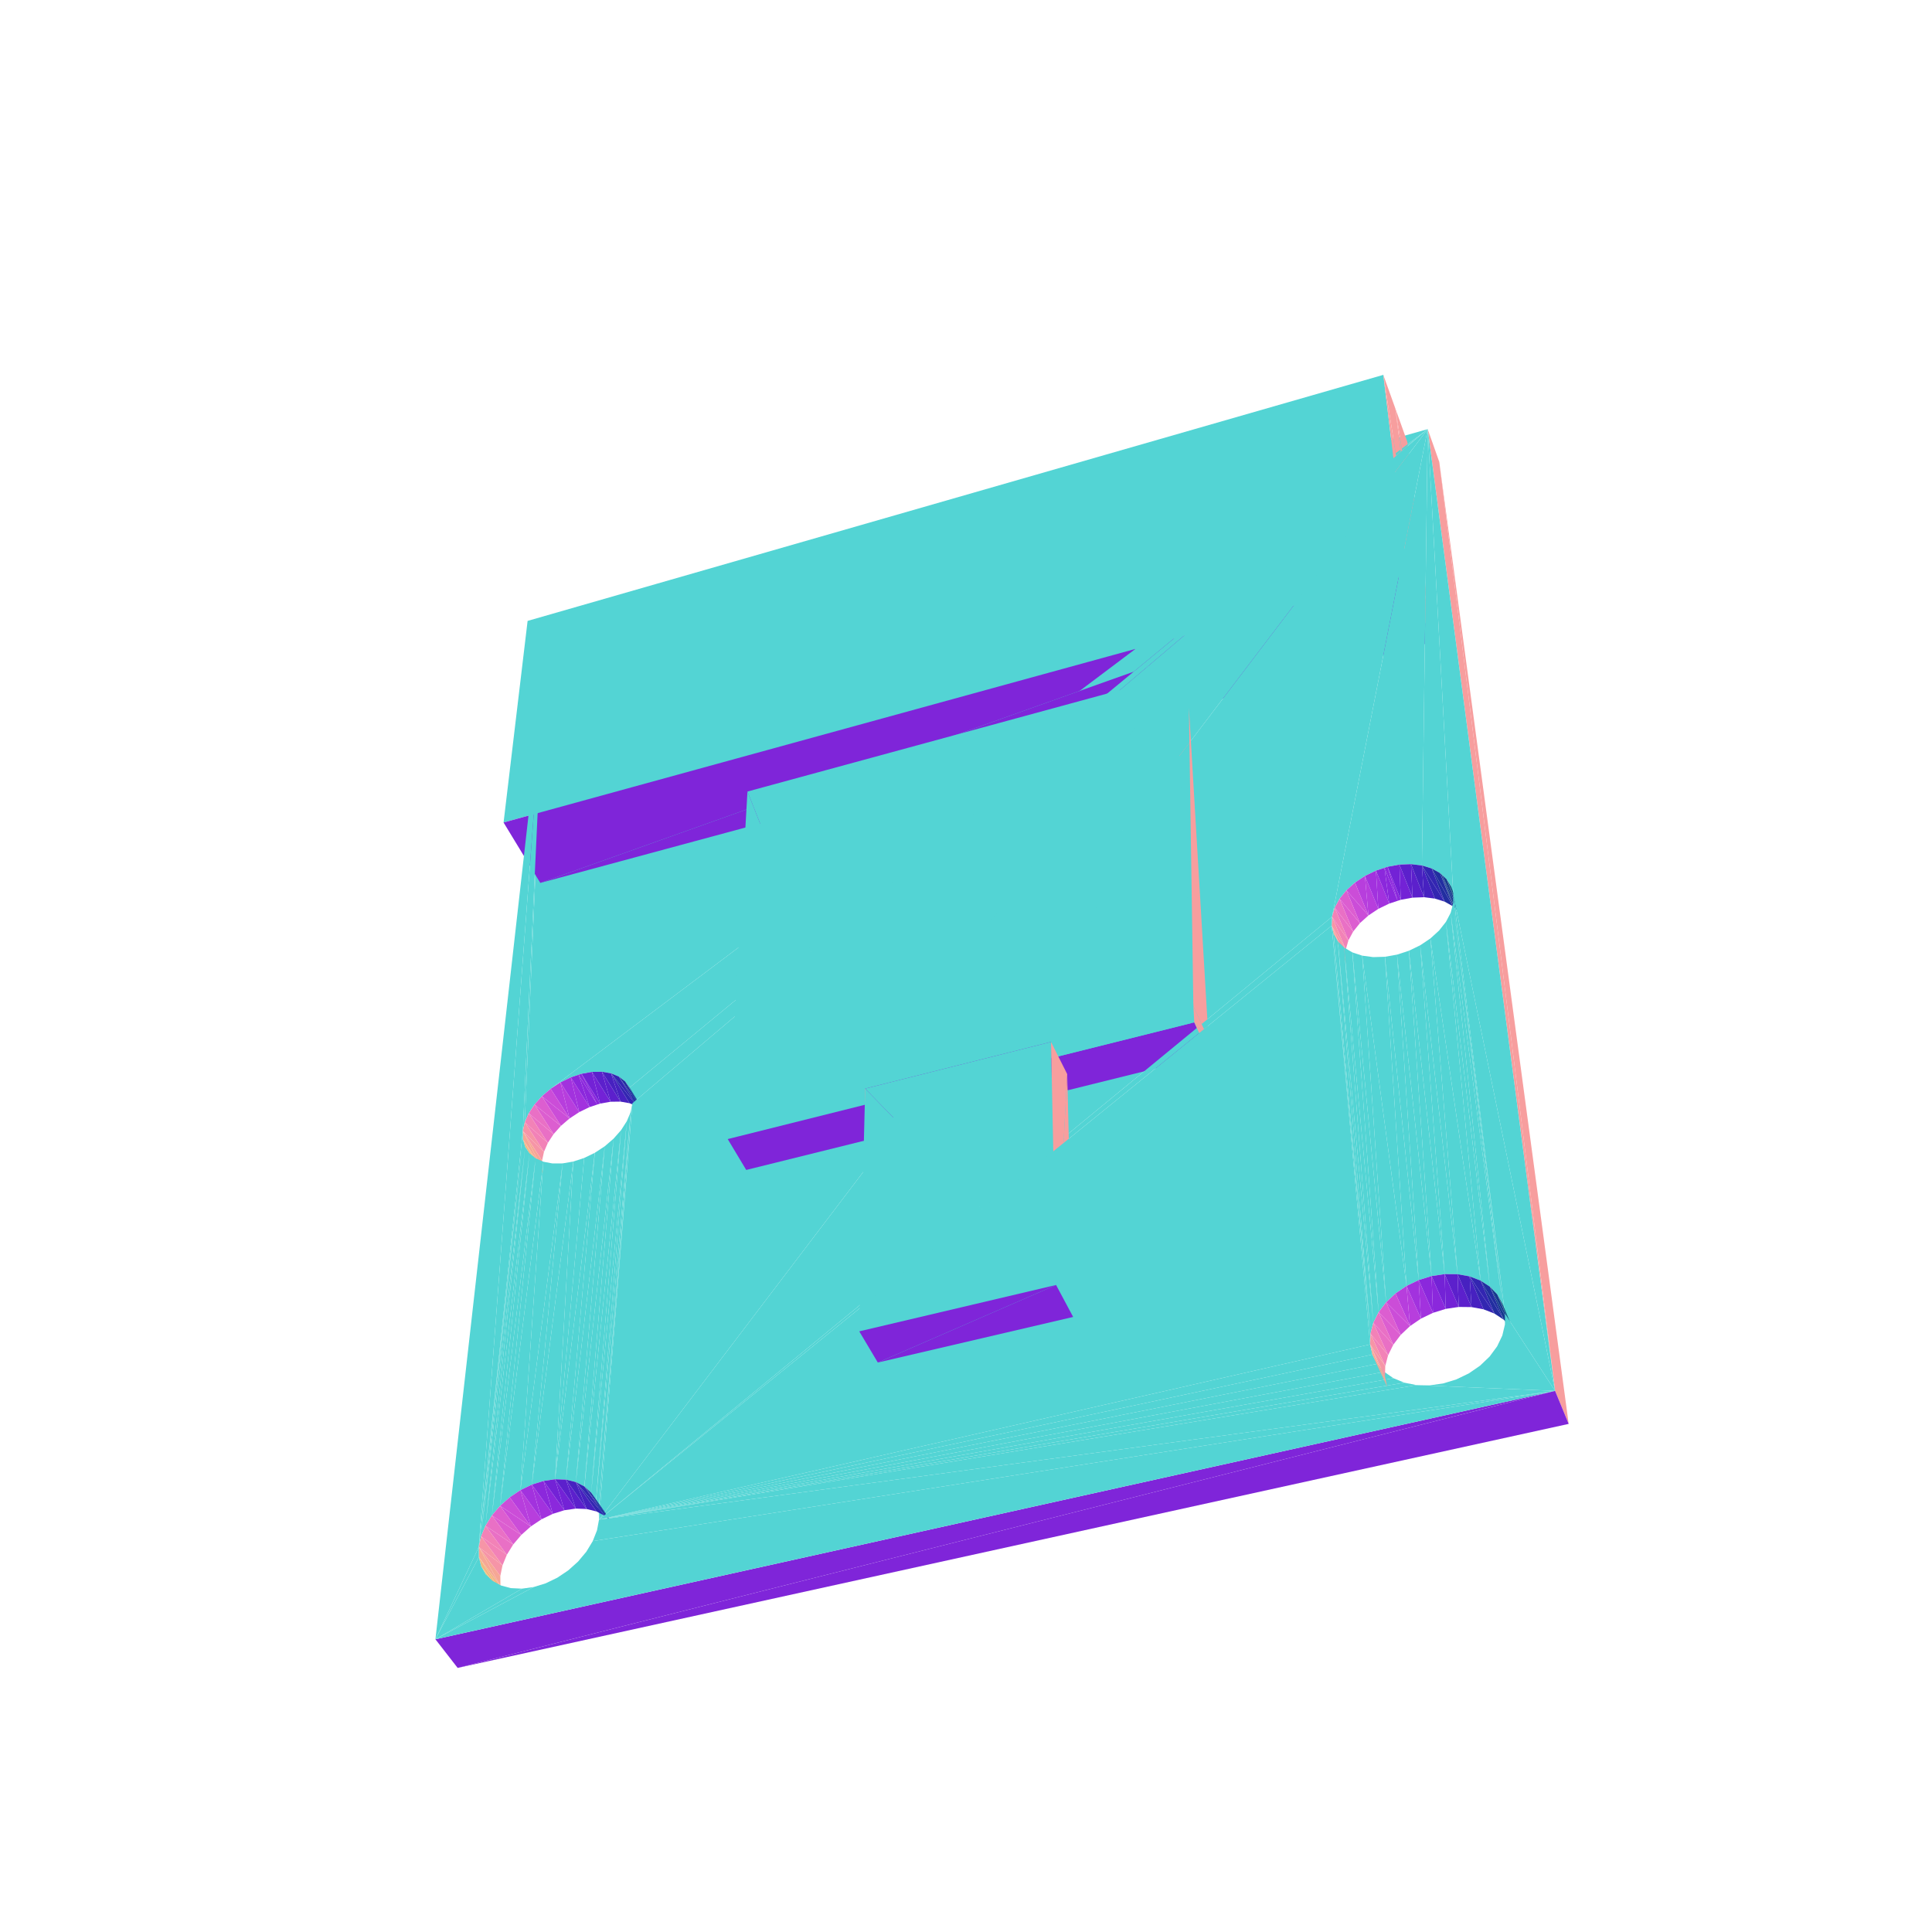
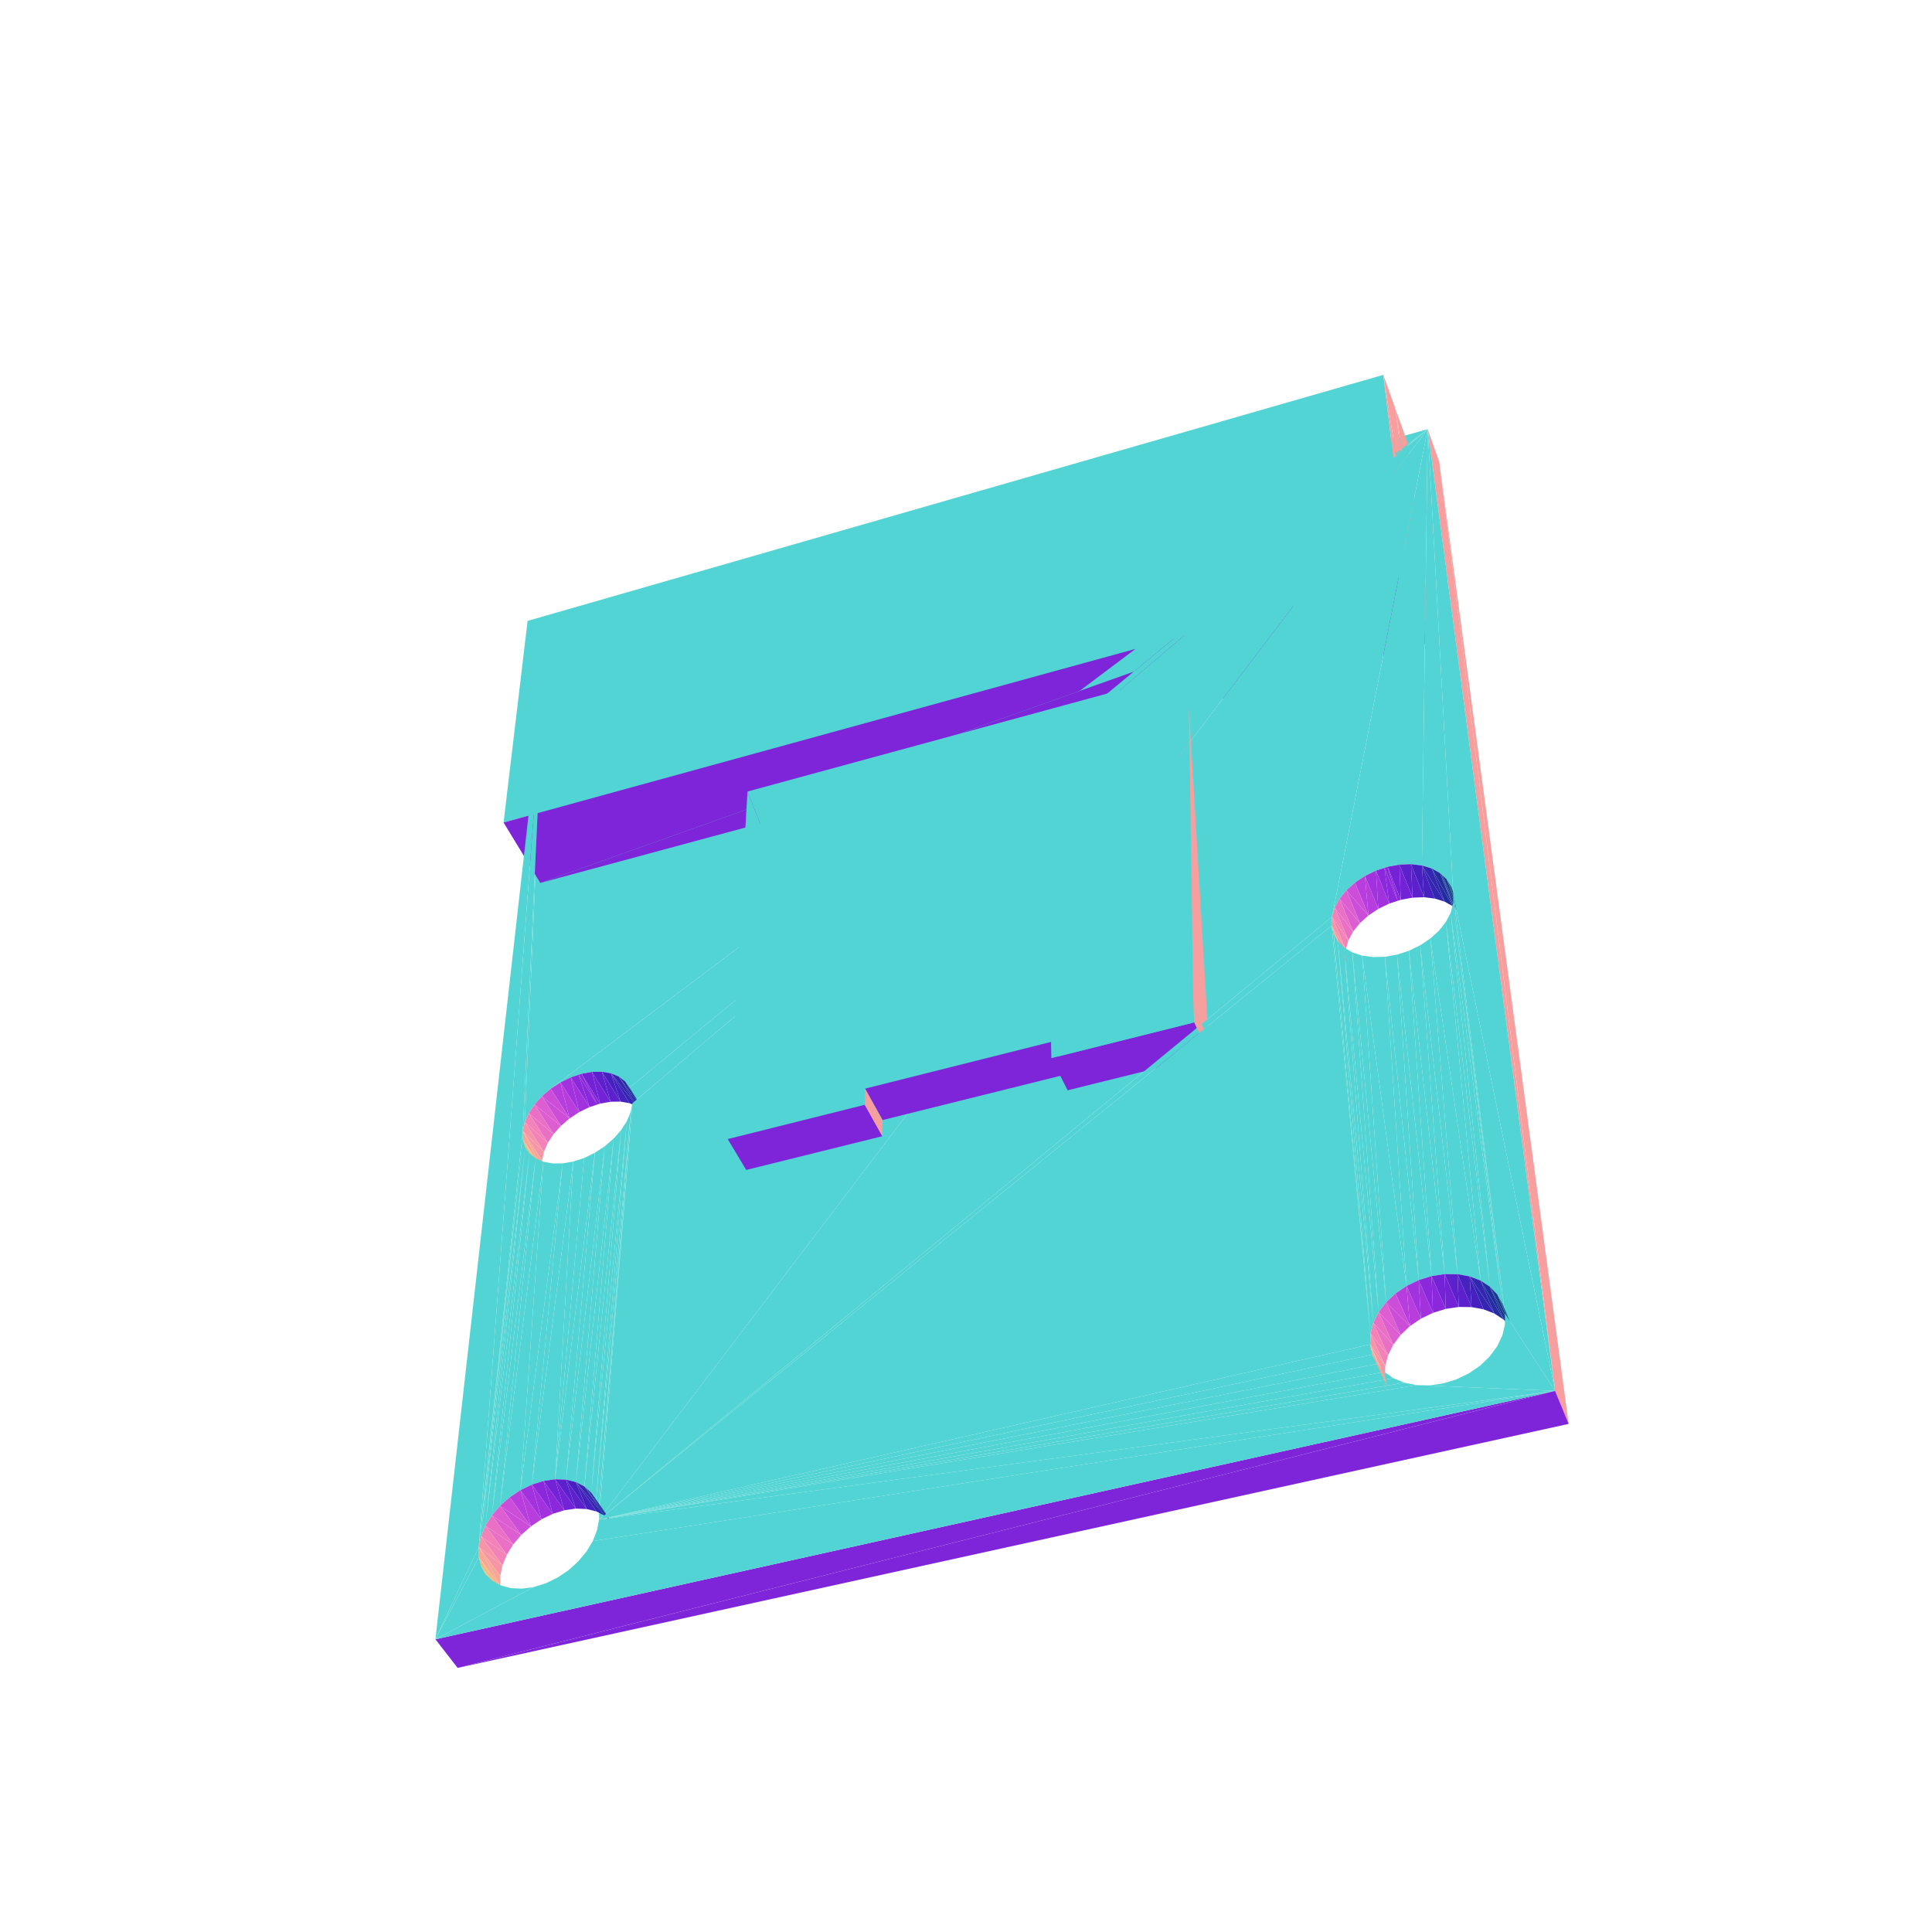
<svg xmlns="http://www.w3.org/2000/svg" viewBox="-250 -250 500 500" width="500" height="500">
  <path d="M-109.252,-74.126L-107.49,31.776L119.488,-138.942zM114.272,-101.405L-113.458,-89.309L-119.677,-37.141zM-113.458,-89.309L114.272,-101.405L108,-152.984zM-107.49,31.776L-109.252,-74.126L-109.753,33.708zM-109.753,33.708L-109.252,-74.126L-111.67,35.851zM-111.67,35.851L-109.252,-74.126L-113.169,38.125zM-113.169,38.125L-109.252,-74.126L-114.19,40.445z" style="fill:rgb(83,212,212)" />
  <path d="M111.13,-144.248L120.746,-83.861L114.215,-135.64z" style="fill:rgb(247,158,158)" />
  <path d="M-114.19,40.445L-109.252,-74.126L-114.694,42.723z" style="fill:rgb(83,212,212)" />
  <path d="M-110.169,-21.5L114.272,-101.405L-119.677,-37.141z" style="fill:rgb(127,37,217)" />
  <path d="M108,-152.984L117.534,-92.565L111.13,-144.248z" style="fill:rgb(247,158,158)" />
  <path d="M119.488,-138.942L-104.966,30.125L-102.276,28.817zM119.488,-138.942L-107.49,31.776L-104.966,30.125zM119.488,-138.942L-102.276,28.817L-99.52,27.9zM119.488,-138.942L-99.52,27.9L-96.799,27.41zM119.488,-138.942L-96.799,27.41L-94.216,27.366zM119.488,-138.942L-94.216,27.366L-91.868,27.771zM119.488,-138.942L-91.868,27.771L-89.844,28.612zM119.488,-138.942L-89.844,28.612L-88.224,29.859zM119.488,-138.942L-88.224,29.859L-87.07,31.468z" style="fill:rgb(83,212,212)" />
  <path d="M114.272,-101.405L-110.169,-21.5L120.746,-83.861z" style="fill:rgb(127,37,217)" />
  <path d="M120.746,-83.861L111.13,-144.248L117.534,-92.565z" style="fill:rgb(247,158,158)" />
  <path d="M119.488,-138.942L-87.07,31.468L-86.431,33.378zM119.488,-138.942L-86.431,33.378L-86.335,35.519z" style="fill:rgb(83,212,212)" />
  <path d="M-102.276,28.817L-100.094,37.812L-97.424,36.514z" style="fill:rgb(162,50,222)" />
  <path d="M-104.966,30.125L-102.597,39.453L-100.094,37.812z" style="fill:rgb(183,62,221)" />
  <path d="M-100.259,28.146L-97.424,36.514L-95.42,35.852zM-99.52,27.9L-95.42,35.852L-94.686,35.609z" style="fill:rgb(139,40,220)" />
  <path d="M-102.597,39.453L-109.753,33.708L-104.839,41.377z" style="fill:rgb(203,77,216)" />
  <path d="M-96.799,27.41L-94.686,35.609L-91.982,35.129z" style="fill:rgb(115,34,214)" />
  <path d="M117.534,-92.565L108,-152.984L114.272,-101.405z" style="fill:rgb(247,158,158)" />
  <path d="M-104.839,41.377L-111.67,35.851L-106.736,43.512z" style="fill:rgb(220,94,208)" />
  <path d="M-94.216,27.366L-91.982,35.129L-89.412,35.095z" style="fill:rgb(92,32,204)" />
  <path d="M-100.094,37.812L-102.276,28.817L-104.966,30.125z" style="fill:rgb(162,50,222)" />
  <path d="M-97.424,36.514L-100.259,28.146L-102.276,28.817z" style="fill:rgb(139,40,220)" />
  <path d="M-102.597,39.453L-104.966,30.125L-107.49,31.776z" style="fill:rgb(183,62,221)" />
  <path d="M-95.42,35.852L-99.52,27.9L-100.259,28.146z" style="fill:rgb(139,40,220)" />
  <path d="M-109.753,33.708L-102.597,39.453L-107.49,31.776z" style="fill:rgb(203,77,216)" />
  <path d="M-106.736,43.512L-113.169,38.125L-108.216,45.78z" style="fill:rgb(233,112,197)" />
  <path d="M-94.686,35.609L-96.799,27.41L-99.52,27.9z" style="fill:rgb(115,34,214)" />
  <path d="M-91.868,27.771L-89.412,35.095L-87.075,35.509z" style="fill:rgb(71,33,192)" />
  <path d="M-111.67,35.851L-104.839,41.377L-109.753,33.708z" style="fill:rgb(220,94,208)" />
  <path d="M-91.982,35.129L-94.216,27.366L-96.799,27.41z" style="fill:rgb(92,32,204)" />
  <path d="M-108.216,45.78L-114.19,40.445L-109.221,48.095z" style="fill:rgb(242,130,183)" />
  <path d="M-85.058,36.357L-91.868,27.771L-87.075,35.509z" style="fill:rgb(51,38,177)" />
  <path d="M-113.169,38.125L-106.736,43.512L-111.67,35.851z" style="fill:rgb(233,112,197)" />
  <path d="M-89.412,35.095L-91.868,27.771L-94.216,27.366z" style="fill:rgb(71,33,192)" />
  <path d="M-109.221,48.095L-114.694,42.723L-109.711,50.371z" style="fill:rgb(246,149,167)" />
  <path d="M-83.44,37.611L-89.844,28.612L-85.058,36.357z" style="fill:rgb(34,46,160)" />
  <path d="M-114.19,40.445L-108.216,45.78L-113.169,38.125z" style="fill:rgb(242,130,183)" />
  <path d="M-91.868,27.771L-85.058,36.357L-89.844,28.612z" style="fill:rgb(51,38,177)" />
  <path d="M-114.694,42.723L-109.665,52.52L-109.711,50.371z" style="fill:rgb(246,167,149)" />
  <path d="M-109.252,-74.126L-126.084,150.359L-114.694,42.723z" style="fill:rgb(83,212,212)" />
  <path d="M-114.694,42.723L-109.221,48.095L-114.19,40.445z" style="fill:rgb(246,149,167)" />
  <path d="M-82.286,39.223L-88.224,29.859L-83.44,37.611z" style="fill:rgb(21,57,142)" />
  <path d="M-89.844,28.612L-83.44,37.611L-88.224,29.859z" style="fill:rgb(34,46,160)" />
  <path d="M-114.658,44.873L-109.08,54.46L-109.665,52.52z" style="fill:rgb(242,183,130)" />
  <path d="M-109.665,52.52L-114.694,42.723L-114.658,44.873z" style="fill:rgb(246,167,149)" />
  <path d="M-88.224,29.859L-82.286,39.223L-87.07,31.468z" style="fill:rgb(21,57,142)" />
  <path d="M-56.561,-45.149L-26.096,31.731L54.046,-75.274z" style="fill:rgb(83,212,212)" />
  <path d="M-109.08,54.46L-114.658,44.873L-114.079,46.812z" style="fill:rgb(242,183,130)" />
  <path d="M119.488,-138.942L103.245,-23.303L106.094,-24.684zM119.488,-138.942L100.664,-21.584L103.245,-23.303zM119.488,-138.942L106.094,-24.684L109.105,-25.677zM119.488,-138.942L98.447,-19.592L100.664,-21.584zM119.488,-138.942L109.105,-25.677L112.166,-26.243zM119.488,-138.942L96.677,-17.399L98.447,-19.592zM119.488,-138.942L112.166,-26.243L115.163,-26.361zM119.488,-138.942L95.423,-15.087L96.677,-17.399zM119.488,-138.942L115.163,-26.361L117.985,-26.024zM119.488,-138.942L94.733,-12.743L95.423,-15.087z" style="fill:rgb(83,212,212)" />
  <path d="M58.84,10.397L57.689,-66.832L54.046,-75.274z" style="fill:rgb(247,158,158)" />
  <path d="M119.488,-138.942L117.985,-26.024L120.523,-25.243zM119.488,-138.942L120.523,-25.243L122.681,-24.045zM119.488,-138.942L122.681,-24.045L124.372,-22.472zM119.488,-138.942L-86.335,35.519L-94.977,143.287zM119.488,-138.942L124.372,-22.472L125.531,-20.583zM119.488,-138.942L125.531,-20.583L126.108,-18.448zM-26.198,35.92L-56.561,-45.149L-61.669,44.792zM-56.561,-45.149L-26.198,35.92L-26.096,31.731z" style="fill:rgb(83,212,212)" />
  <path d="M152.454,109.957L122.489,-130.439L119.488,-138.942z" style="fill:rgb(247,158,158)" />
  <path d="M119.488,-138.942L-94.977,143.287L94.733,-12.743zM-126.084,150.359L-114.658,44.873L-114.694,42.723zM-114.658,44.873L-125.506,147.621L-114.079,46.812zM54.046,-75.274L-26.096,31.731L22.003,19.649zM-137.313,174.244L-126.084,150.359L-109.252,-74.126zM-114.079,46.812L-124.361,144.866L-112.978,48.463zM-112.978,48.463L-122.697,142.195L-111.392,49.76zM-111.392,49.76L-120.577,139.708L-109.381,50.652zM-109.381,50.652L-115.306,135.643L-107.022,51.1zM-107.022,51.1L-115.306,135.643L-104.405,51.086zM-104.405,51.086L-112.351,134.215L-101.633,50.607z" style="fill:rgb(83,212,212)" />
  <path d="M106.094,-24.684L106.707,-14.786L109.533,-16.155z" style="fill:rgb(162,50,222)" />
  <path d="M103.245,-23.303L104.148,-13.078L106.707,-14.786z" style="fill:rgb(183,62,221)" />
  <path d="M108.297,-25.411L109.533,-16.155L111.721,-16.873zM109.105,-25.677L111.721,-16.873L112.522,-17.136z" style="fill:rgb(139,40,220)" />
  <path d="M57.689,-66.832L58.84,10.397L62.764,18.877z" style="fill:rgb(247,158,158)" />
  <path d="M-101.633,50.607L-106.349,132.83L-98.816,49.681z" style="fill:rgb(83,212,212)" />
  <path d="M104.148,-13.078L98.447,-19.592L101.951,-11.095z" style="fill:rgb(203,77,216)" />
  <path d="M-98.816,49.681L-106.349,132.83L-96.066,48.346zM-86.788,37.809L-95.063,140.681L-86.335,35.519z" style="fill:rgb(83,212,212)" />
  <path d="M112.166,-26.243L112.522,-17.136L115.562,-17.69z" style="fill:rgb(115,34,214)" />
  <path d="M-96.066,48.346L-103.524,132.928L-93.49,46.653zM-87.776,40.158L-95.745,138.323L-86.788,37.809zM-93.49,46.653L-100.96,133.556L-91.193,44.669zM-89.263,42.476L-96.992,136.303L-87.776,40.158zM-91.193,44.669L-98.754,134.695L-89.263,42.476z" style="fill:rgb(83,212,212)" />
  <path d="M101.951,-11.095L96.677,-17.399L100.2,-8.909z" style="fill:rgb(220,94,208)" />
  <path d="M115.163,-26.361L115.562,-17.69L118.54,-17.795z" style="fill:rgb(92,32,204)" />
  <path d="M106.707,-14.786L106.094,-24.684L103.245,-23.303z" style="fill:rgb(162,50,222)" />
  <path d="M109.533,-16.155L108.297,-25.411L106.094,-24.684z" style="fill:rgb(139,40,220)" />
  <path d="M104.148,-13.078L103.245,-23.303L100.664,-21.584z" style="fill:rgb(183,62,221)" />
  <path d="M111.721,-16.873L109.105,-25.677L108.297,-25.411z" style="fill:rgb(139,40,220)" />
  <path d="M98.447,-19.592L104.148,-13.078L100.664,-21.584z" style="fill:rgb(203,77,216)" />
  <path d="M100.2,-8.909L95.423,-15.087L98.961,-6.603z" style="fill:rgb(233,112,197)" />
  <path d="M112.522,-17.136L112.166,-26.243L109.105,-25.677z" style="fill:rgb(115,34,214)" />
  <path d="M117.985,-26.024L118.54,-17.795L121.344,-17.447z" style="fill:rgb(71,33,192)" />
  <path d="M54.046,-75.274L22.003,19.649L59.075,14.59z" style="fill:rgb(83,212,212)" />
  <path d="M96.677,-17.399L101.951,-11.095L98.447,-19.592z" style="fill:rgb(220,94,208)" />
  <path d="M115.562,-17.69L115.163,-26.361L112.166,-26.243z" style="fill:rgb(92,32,204)" />
  <path d="M98.961,-6.603L94.733,-12.743L98.283,-4.262z" style="fill:rgb(242,130,183)" />
  <path d="M123.868,-16.656L117.985,-26.024L121.344,-17.447z" style="fill:rgb(51,38,177)" />
  <path d="M95.423,-15.087L100.2,-8.909L96.677,-17.399z" style="fill:rgb(233,112,197)" />
  <path d="M118.54,-17.795L117.985,-26.024L115.163,-26.361z" style="fill:rgb(71,33,192)" />
  <path d="M98.283,-4.262L94.636,-10.454L98.195,-1.974z" style="fill:rgb(246,149,167)" />
  <path d="M126.015,-15.449L120.523,-25.243L123.868,-16.656z" style="fill:rgb(34,46,160)" />
  <path d="M94.733,-12.743L98.961,-6.603L95.423,-15.087z" style="fill:rgb(242,130,183)" />
  <path d="M-56.878,52.781L-26.198,35.92L-61.669,44.792zM-26.198,35.92L-56.878,52.781L-21.652,44.051z" style="fill:rgb(127,37,217)" />
  <path d="M117.985,-26.024L123.868,-16.656L120.523,-25.243z" style="fill:rgb(51,38,177)" />
  <path d="M94.636,-10.454L98.703,0.174L98.195,-1.974z" style="fill:rgb(246,167,149)" />
  <path d="M126.501,-14.994L122.681,-24.045L126.015,-15.449z" style="fill:rgb(21,57,142)" />
  <path d="M94.636,-10.454L98.283,-4.262L94.733,-12.743z" style="fill:rgb(246,149,167)" />
  <path d="M-21.568,39.865L-26.198,35.92L-21.652,44.051z" style="fill:rgb(247,158,158)" />
  <path d="M127.701,-13.87L123.168,-23.592L126.501,-14.994z" style="fill:rgb(21,57,142)" />
  <path d="M120.523,-25.243L126.015,-15.449L122.681,-24.045z" style="fill:rgb(34,46,160)" />
  <path d="M-26.198,35.92L-21.568,39.865L-26.096,31.731z" style="fill:rgb(247,158,158)" />
  <path d="M128.858,-11.976L124.372,-22.472L127.701,-13.87z" style="fill:rgb(12,71,124)" />
  <path d="M122.681,-24.045L126.501,-14.994L123.168,-23.592z" style="fill:rgb(21,57,142)" />
  <path d="M98.703,0.174L94.636,-10.454L95.141,-8.308z" style="fill:rgb(246,167,149)" />
  <path d="M123.168,-23.592L127.701,-13.87L124.372,-22.472z" style="fill:rgb(21,57,142)" />
  <path d="M-21.568,39.865L22.003,19.649L-26.096,31.731zM22.003,19.649L-21.568,39.865L26.193,27.978z" style="fill:rgb(127,37,217)" />
  <path d="M124.372,-22.472L128.858,-11.976L125.531,-20.583z" style="fill:rgb(12,71,124)" />
  <path d="M-109.381,50.652L-118.082,137.497L-115.306,135.643zM-109.381,50.652L-120.577,139.708L-118.082,137.497zM-111.392,49.76L-122.697,142.195L-120.577,139.708zM-104.405,51.086L-115.306,135.643L-112.351,134.215zM-112.978,48.463L-124.361,144.866L-122.697,142.195zM-101.633,50.607L-112.351,134.215L-109.328,133.265zM-114.079,46.812L-125.506,147.621L-124.361,144.866zM-101.633,50.607L-109.328,133.265L-106.349,132.83zM-114.658,44.873L-126.084,150.359L-125.506,147.621zM-96.066,48.346L-106.349,132.83L-103.524,132.928zM126.108,-18.448L152.454,109.957L119.488,-138.942zM-93.49,46.653L-103.524,132.928L-100.96,133.556zM-91.193,44.669L-100.96,133.556L-98.754,134.695z" style="fill:rgb(83,212,212)" />
  <path d="M26.296,32.168L59.075,14.59L22.09,23.841zM59.075,14.59L26.296,32.168L63.013,23.069z" style="fill:rgb(127,37,217)" />
  <path d="M-89.263,42.476L-98.754,134.695L-96.992,136.303zM94.733,-12.743L-94.977,143.287L94.636,-10.454zM59.075,14.59L22.003,19.649L22.09,23.841zM-87.776,40.158L-96.992,136.303L-95.745,138.323z" style="fill:rgb(83,212,212)" />
  <path d="M62.764,18.877L59.075,14.59L63.013,23.069z" style="fill:rgb(247,158,158)" />
  <path d="M-86.788,37.809L-95.745,138.323L-95.063,140.681z" style="fill:rgb(83,212,212)" />
  <path d="M59.075,14.59L62.764,18.877L58.84,10.397z" style="fill:rgb(247,158,158)" />
-   <path d="M-86.335,35.519L-95.063,140.681L-94.977,143.287zM-26.096,31.731L23.308,82.551L22.003,19.649z" style="fill:rgb(83,212,212)" />
-   <path d="M23.308,82.551L26.193,27.978L22.003,19.649z" style="fill:rgb(247,158,158)" />
+   <path d="M-86.335,35.519L-95.063,140.681L-94.977,143.287z" style="fill:rgb(83,212,212)" />
  <path d="M-112.351,134.215L-109.872,143.201L-106.942,141.785z" style="fill:rgb(162,50,222)" />
  <path d="M-115.306,135.643L-112.623,145.042L-109.872,143.201z" style="fill:rgb(183,62,221)" />
  <path d="M-109.328,133.265L-106.942,141.785L-103.941,140.847z" style="fill:rgb(139,40,220)" />
  <path d="M-112.623,145.042L-120.577,139.708L-115.092,147.24z" style="fill:rgb(203,77,216)" />
  <path d="M-106.349,132.83L-103.941,140.847L-100.981,140.424z" style="fill:rgb(115,34,214)" />
  <path d="M-115.092,147.24L-122.697,142.195L-117.187,149.716z" style="fill:rgb(220,94,208)" />
  <path d="M-103.524,132.928L-100.981,140.424L-98.172,140.531z" style="fill:rgb(92,32,204)" />
  <path d="M-109.872,143.201L-112.351,134.215L-115.306,135.643z" style="fill:rgb(162,50,222)" />
  <path d="M-112.623,145.042L-115.306,135.643L-118.082,137.497z" style="fill:rgb(183,62,221)" />
  <path d="M-106.942,141.785L-109.328,133.265L-112.351,134.215z" style="fill:rgb(139,40,220)" />
  <path d="M-120.577,139.708L-112.623,145.042L-118.082,137.497z" style="fill:rgb(203,77,216)" />
  <path d="M-117.187,149.716L-124.361,144.866L-118.829,152.377z" style="fill:rgb(233,112,197)" />
  <path d="M-103.941,140.847L-106.349,132.83L-109.328,133.265z" style="fill:rgb(115,34,214)" />
  <path d="M-100.96,133.556L-98.172,140.531L-95.62,141.167z" style="fill:rgb(71,33,192)" />
  <path d="M-122.697,142.195L-115.092,147.24L-120.577,139.708z" style="fill:rgb(220,94,208)" />
  <path d="M-100.981,140.424L-103.524,132.928L-106.349,132.83z" style="fill:rgb(92,32,204)" />
  <path d="M94.636,-10.454L104.671,95.145L95.141,-8.308z" style="fill:rgb(83,212,212)" />
  <path d="M-118.829,152.377L-125.506,147.621L-119.954,155.124z" style="fill:rgb(242,130,183)" />
  <path d="M-93.422,142.311L-100.96,133.556L-95.62,141.167z" style="fill:rgb(51,38,177)" />
  <path d="M-124.361,144.866L-117.187,149.716L-122.697,142.195z" style="fill:rgb(233,112,197)" />
  <path d="M-98.172,140.531L-100.96,133.556L-103.524,132.928z" style="fill:rgb(71,33,192)" />
  <path d="M95.141,-8.308L104.671,95.145L96.232,-6.387z" style="fill:rgb(83,212,212)" />
  <path d="M-119.954,155.124L-126.084,150.359L-120.515,157.854z" style="fill:rgb(246,149,167)" />
  <path d="M-91.664,143.923L-98.754,134.695L-93.422,142.311z" style="fill:rgb(34,46,160)" />
  <path d="M96.232,-6.387L105.413,92.335L97.87,-4.769z" style="fill:rgb(83,212,212)" />
  <path d="M-125.506,147.621L-118.829,152.377L-124.361,144.866z" style="fill:rgb(242,130,183)" />
  <path d="M97.87,-4.769L106.782,89.598L99.996,-3.516z" style="fill:rgb(83,212,212)" />
  <path d="M-100.96,133.556L-93.422,142.311L-98.754,134.695z" style="fill:rgb(51,38,177)" />
  <path d="M-126.084,150.359L-120.489,160.463L-120.515,157.854z" style="fill:rgb(246,167,149)" />
  <path d="M99.996,-3.516L108.723,87.035L102.53,-2.681z" style="fill:rgb(83,212,212)" />
  <path d="M-126.084,150.359L-119.954,155.124L-125.506,147.621z" style="fill:rgb(246,149,167)" />
  <path d="M102.53,-2.681L114.008,82.801L105.376,-2.299zM105.376,-2.299L114.008,82.801L108.421,-2.387z" style="fill:rgb(83,212,212)" />
  <path d="M-98.754,134.695L-91.664,143.923L-96.992,136.303z" style="fill:rgb(34,46,160)" />
  <path d="M-126.071,152.973L-119.872,162.852L-120.489,160.463z" style="fill:rgb(242,183,130)" />
  <path d="M108.421,-2.387L117.155,81.285L111.547,-2.943zM111.547,-2.943L120.486,80.249L114.63,-3.947z" style="fill:rgb(83,212,212)" />
  <path d="M-120.489,160.463L-126.084,150.359L-126.071,152.973z" style="fill:rgb(246,167,149)" />
-   <path d="M23.308,82.551L-26.096,31.731L-27.624,94.553zM114.63,-3.947L123.879,79.734L117.547,-5.359zM117.547,-5.359L127.207,79.759L120.182,-7.124z" style="fill:rgb(83,212,212)" />
+   <path d="M114.63,-3.947L123.879,79.734L117.547,-5.359zM117.547,-5.359L127.207,79.759L120.182,-7.124z" style="fill:rgb(83,212,212)" />
  <path d="M-125.462,155.363L-118.684,164.925L-119.872,162.852z" style="fill:rgb(233,197,112)" />
  <path d="M124.204,-11.417L135.592,82.995L125.434,-13.774zM122.43,-9.17L133.177,81.418L124.204,-11.417zM126.076,-16.149L139.48,89.991L126.108,-18.448zM125.434,-13.774L138.809,87.363L126.076,-16.149zM120.182,-7.124L133.177,81.418L122.43,-9.17z" style="fill:rgb(83,212,212)" />
  <path d="M-119.872,162.852L-126.071,152.973L-125.462,155.363z" style="fill:rgb(242,183,130)" />
-   <path d="M26.193,27.978L23.308,82.551L27.733,90.827z" style="fill:rgb(247,158,158)" />
  <path d="M-118.684,164.925L-125.462,155.363L-124.277,157.437z" style="fill:rgb(233,197,112)" />
  <path d="M-126.084,150.359L-137.313,174.244L-126.071,152.973z" style="fill:rgb(83,212,212)" />
  <path d="M122.489,-130.439L152.454,109.957L155.972,118.502z" style="fill:rgb(247,158,158)" />
-   <path d="M-126.071,152.973L-137.313,174.244L-125.462,155.363zM94.636,-10.454L-94.977,143.287L104.588,97.923zM-125.462,155.363L-137.313,174.244L-124.277,157.437zM-124.277,157.437L-137.313,174.244L-122.558,159.11zM-122.558,159.11L-137.313,174.244L-120.368,160.316zM-120.368,160.316L-137.313,174.244L-117.791,161.003zM-117.791,161.003L-137.313,174.244L-114.925,161.142z" style="fill:rgb(83,212,212)" />
-   <path d="M-22.82,102.623L23.308,82.551L-27.624,94.553z" style="fill:rgb(127,37,217)" />
-   <path d="M-114.925,161.142L-137.313,174.244L-111.885,160.726z" style="fill:rgb(83,212,212)" />
-   <path d="M23.308,82.551L-22.82,102.623L27.733,90.827z" style="fill:rgb(127,37,217)" />
-   <path d="M102.53,-2.681L111.162,84.741L114.008,82.801zM102.53,-2.681L108.723,87.035L111.162,84.741zM99.996,-3.516L106.782,89.598L108.723,87.035zM108.421,-2.387L114.008,82.801L117.155,81.285zM97.87,-4.769L105.413,92.335L106.782,89.598zM111.547,-2.943L117.155,81.285L120.486,80.249zM96.232,-6.387L104.671,95.145L105.413,92.335zM104.671,95.145L94.636,-10.454L104.588,97.923zM114.63,-3.947L120.486,80.249L123.879,79.734zM117.547,-5.359L123.879,79.734L127.207,79.759zM120.182,-7.124L127.207,79.759L130.346,80.326zM120.182,-7.124L130.346,80.326L133.177,81.418zM124.204,-11.417L133.177,81.418L135.592,82.995zM125.434,-13.774L135.592,82.995L137.495,85.001zM125.434,-13.774L137.495,85.001L138.809,87.363zM126.076,-16.149L138.809,87.363L139.48,89.991zM-95.494,146.043L152.454,109.957L-94.977,143.287zM-96.598,148.84L152.454,109.957L-95.494,146.043z" style="fill:rgb(83,212,212)" />
+   <path d="M-126.071,152.973L-137.313,174.244L-125.462,155.363zM94.636,-10.454L-94.977,143.287L104.588,97.923zM-125.462,155.363L-137.313,174.244L-124.277,157.437zM-124.277,157.437L-137.313,174.244L-122.558,159.11zM-122.558,159.11L-137.313,174.244L-120.368,160.316zM-120.368,160.316L-137.313,174.244L-117.791,161.003zM-117.791,161.003L-137.313,174.244L-114.925,161.142zM-114.925,161.142L-137.313,174.244L-111.885,160.726zM102.53,-2.681L111.162,84.741L114.008,82.801zM102.53,-2.681L108.723,87.035L111.162,84.741zM99.996,-3.516L106.782,89.598L108.723,87.035zM108.421,-2.387L114.008,82.801L117.155,81.285zM97.87,-4.769L105.413,92.335L106.782,89.598zM111.547,-2.943L117.155,81.285L120.486,80.249zM96.232,-6.387L104.671,95.145L105.413,92.335zM104.671,95.145L94.636,-10.454L104.588,97.923zM114.63,-3.947L120.486,80.249L123.879,79.734zM117.547,-5.359L123.879,79.734L127.207,79.759zM120.182,-7.124L127.207,79.759L130.346,80.326zM120.182,-7.124L130.346,80.326L133.177,81.418zM124.204,-11.417L133.177,81.418L135.592,82.995zM125.434,-13.774L135.592,82.995L137.495,85.001zM125.434,-13.774L137.495,85.001L138.809,87.363zM126.076,-16.149L138.809,87.363L139.48,89.991zM-95.494,146.043L152.454,109.957L-94.977,143.287zM-96.598,148.84L152.454,109.957L-95.494,146.043z" style="fill:rgb(83,212,212)" />
  <path d="M-131.559,181.655L152.454,109.957L-137.313,174.244z" style="fill:rgb(127,37,217)" />
  <path d="M-98.25,151.57L152.454,109.957L-96.598,148.84zM-100.386,154.124L152.454,109.957L-98.25,151.57zM-102.923,156.4L152.454,109.957L-100.386,154.124zM-111.885,160.726L-137.313,174.244L152.454,109.957zM-111.885,160.726L152.454,109.957L-108.789,159.768zM-105.762,158.307L152.454,109.957L-102.923,156.4zM-108.789,159.768L152.454,109.957L-105.762,158.307zM139.48,89.991L152.454,109.957L126.108,-18.448zM-94.977,143.287L105.17,100.562L104.588,97.923z" style="fill:rgb(83,212,212)" />
  <path d="M117.155,81.285L117.733,91.261L120.852,89.76z" style="fill:rgb(162,50,222)" />
  <path d="M114.008,82.801L114.913,93.188L117.733,91.261z" style="fill:rgb(183,62,221)" />
  <path d="M120.486,80.249L120.852,89.76L124.156,88.738z" style="fill:rgb(139,40,220)" />
  <path d="M-94.977,143.287L106.401,102.961L105.17,100.562z" style="fill:rgb(83,212,212)" />
  <path d="M114.913,93.188L108.723,87.035L112.499,95.469z" style="fill:rgb(203,77,216)" />
  <path d="M123.879,79.734L124.156,88.738L127.522,88.236z" style="fill:rgb(115,34,214)" />
  <path d="M112.499,95.469L106.782,89.598L110.58,98.02z" style="fill:rgb(220,94,208)" />
  <path d="M-94.977,143.287L108.239,105.026L106.401,102.961z" style="fill:rgb(83,212,212)" />
  <path d="M127.207,79.759L127.522,88.236L130.826,88.274z" style="fill:rgb(92,32,204)" />
  <path d="M117.733,91.261L117.155,81.285L114.008,82.801z" style="fill:rgb(162,50,222)" />
  <path d="M114.913,93.188L114.008,82.801L111.162,84.741z" style="fill:rgb(183,62,221)" />
  <path d="M120.852,89.76L120.486,80.249L117.155,81.285z" style="fill:rgb(139,40,220)" />
  <path d="M108.723,87.035L114.913,93.188L111.162,84.741z" style="fill:rgb(203,77,216)" />
  <path d="M110.58,98.02L105.413,92.335L109.23,100.748z" style="fill:rgb(233,112,197)" />
  <path d="M124.156,88.738L123.879,79.734L120.486,80.249z" style="fill:rgb(115,34,214)" />
  <path d="M-94.977,143.287L110.616,106.674L108.239,105.026z" style="fill:rgb(83,212,212)" />
  <path d="M130.346,80.326L130.826,88.274L133.944,88.851z" style="fill:rgb(71,33,192)" />
  <path d="M106.782,89.598L112.499,95.469L108.723,87.035z" style="fill:rgb(220,94,208)" />
  <path d="M127.522,88.236L127.207,79.759L123.879,79.734z" style="fill:rgb(92,32,204)" />
  <path d="M109.23,100.748L104.671,95.145L108.502,103.55z" style="fill:rgb(242,130,183)" />
  <path d="M136.758,89.951L130.346,80.326L133.944,88.851z" style="fill:rgb(51,38,177)" />
  <path d="M-94.977,143.287L113.443,107.837L110.616,106.674z" style="fill:rgb(83,212,212)" />
  <path d="M105.413,92.335L110.58,98.02L106.782,89.598z" style="fill:rgb(233,112,197)" />
  <path d="M130.826,88.274L130.346,80.326L127.207,79.759z" style="fill:rgb(71,33,192)" />
  <path d="M-94.977,143.287L116.612,108.467L113.443,107.837z" style="fill:rgb(83,212,212)" />
  <path d="M108.502,103.55L104.588,97.923L108.428,106.322z" style="fill:rgb(246,149,167)" />
  <path d="M139.159,91.534L133.177,81.418L136.758,89.951z" style="fill:rgb(34,46,160)" />
  <path d="M104.671,95.145L109.23,100.748L105.413,92.335z" style="fill:rgb(242,130,183)" />
  <path d="M130.346,80.326L136.758,89.951L133.177,81.418z" style="fill:rgb(51,38,177)" />
  <path d="M104.588,97.923L109.015,108.958L108.428,106.322z" style="fill:rgb(246,167,149)" />
  <path d="M104.588,97.923L108.502,103.55L104.671,95.145z" style="fill:rgb(246,149,167)" />
  <path d="M141.054,93.543L135.592,82.995L139.159,91.534z" style="fill:rgb(21,57,142)" />
  <path d="M133.177,81.418L139.159,91.534L135.592,82.995z" style="fill:rgb(34,46,160)" />
  <path d="M142.366,95.905L137.495,85.001L141.054,93.543z" style="fill:rgb(12,71,124)" />
  <path d="M109.015,108.958L104.588,97.923L105.17,100.562z" style="fill:rgb(246,167,149)" />
  <path d="M-94.977,143.287L152.454,109.957L116.612,108.467z" style="fill:rgb(83,212,212)" />
  <path d="M135.592,82.995L141.054,93.543L137.495,85.001z" style="fill:rgb(21,57,142)" />
  <path d="M152.454,109.957L-131.559,181.655L155.972,118.502z" style="fill:rgb(127,37,217)" />
  <path d="M137.495,85.001L142.366,95.905L138.809,87.363z" style="fill:rgb(12,71,124)" />
  <path d="M139.476,92.787L152.454,109.957L139.48,89.991zM138.794,95.641L152.454,109.957L139.476,92.787zM137.455,98.441L152.454,109.957L138.794,95.641zM116.612,108.467L152.454,109.957L119.999,108.536zM135.51,101.076L152.454,109.957L137.455,98.441zM119.999,108.536L152.454,109.957L123.472,108.038zM133.033,103.44L152.454,109.957L135.51,101.076zM123.472,108.038L152.454,109.957L126.891,106.993zM130.121,105.439L152.454,109.957L133.033,103.44zM126.891,106.993L152.454,109.957L130.121,105.439z" style="fill:rgb(83,212,212)" />
</svg>
